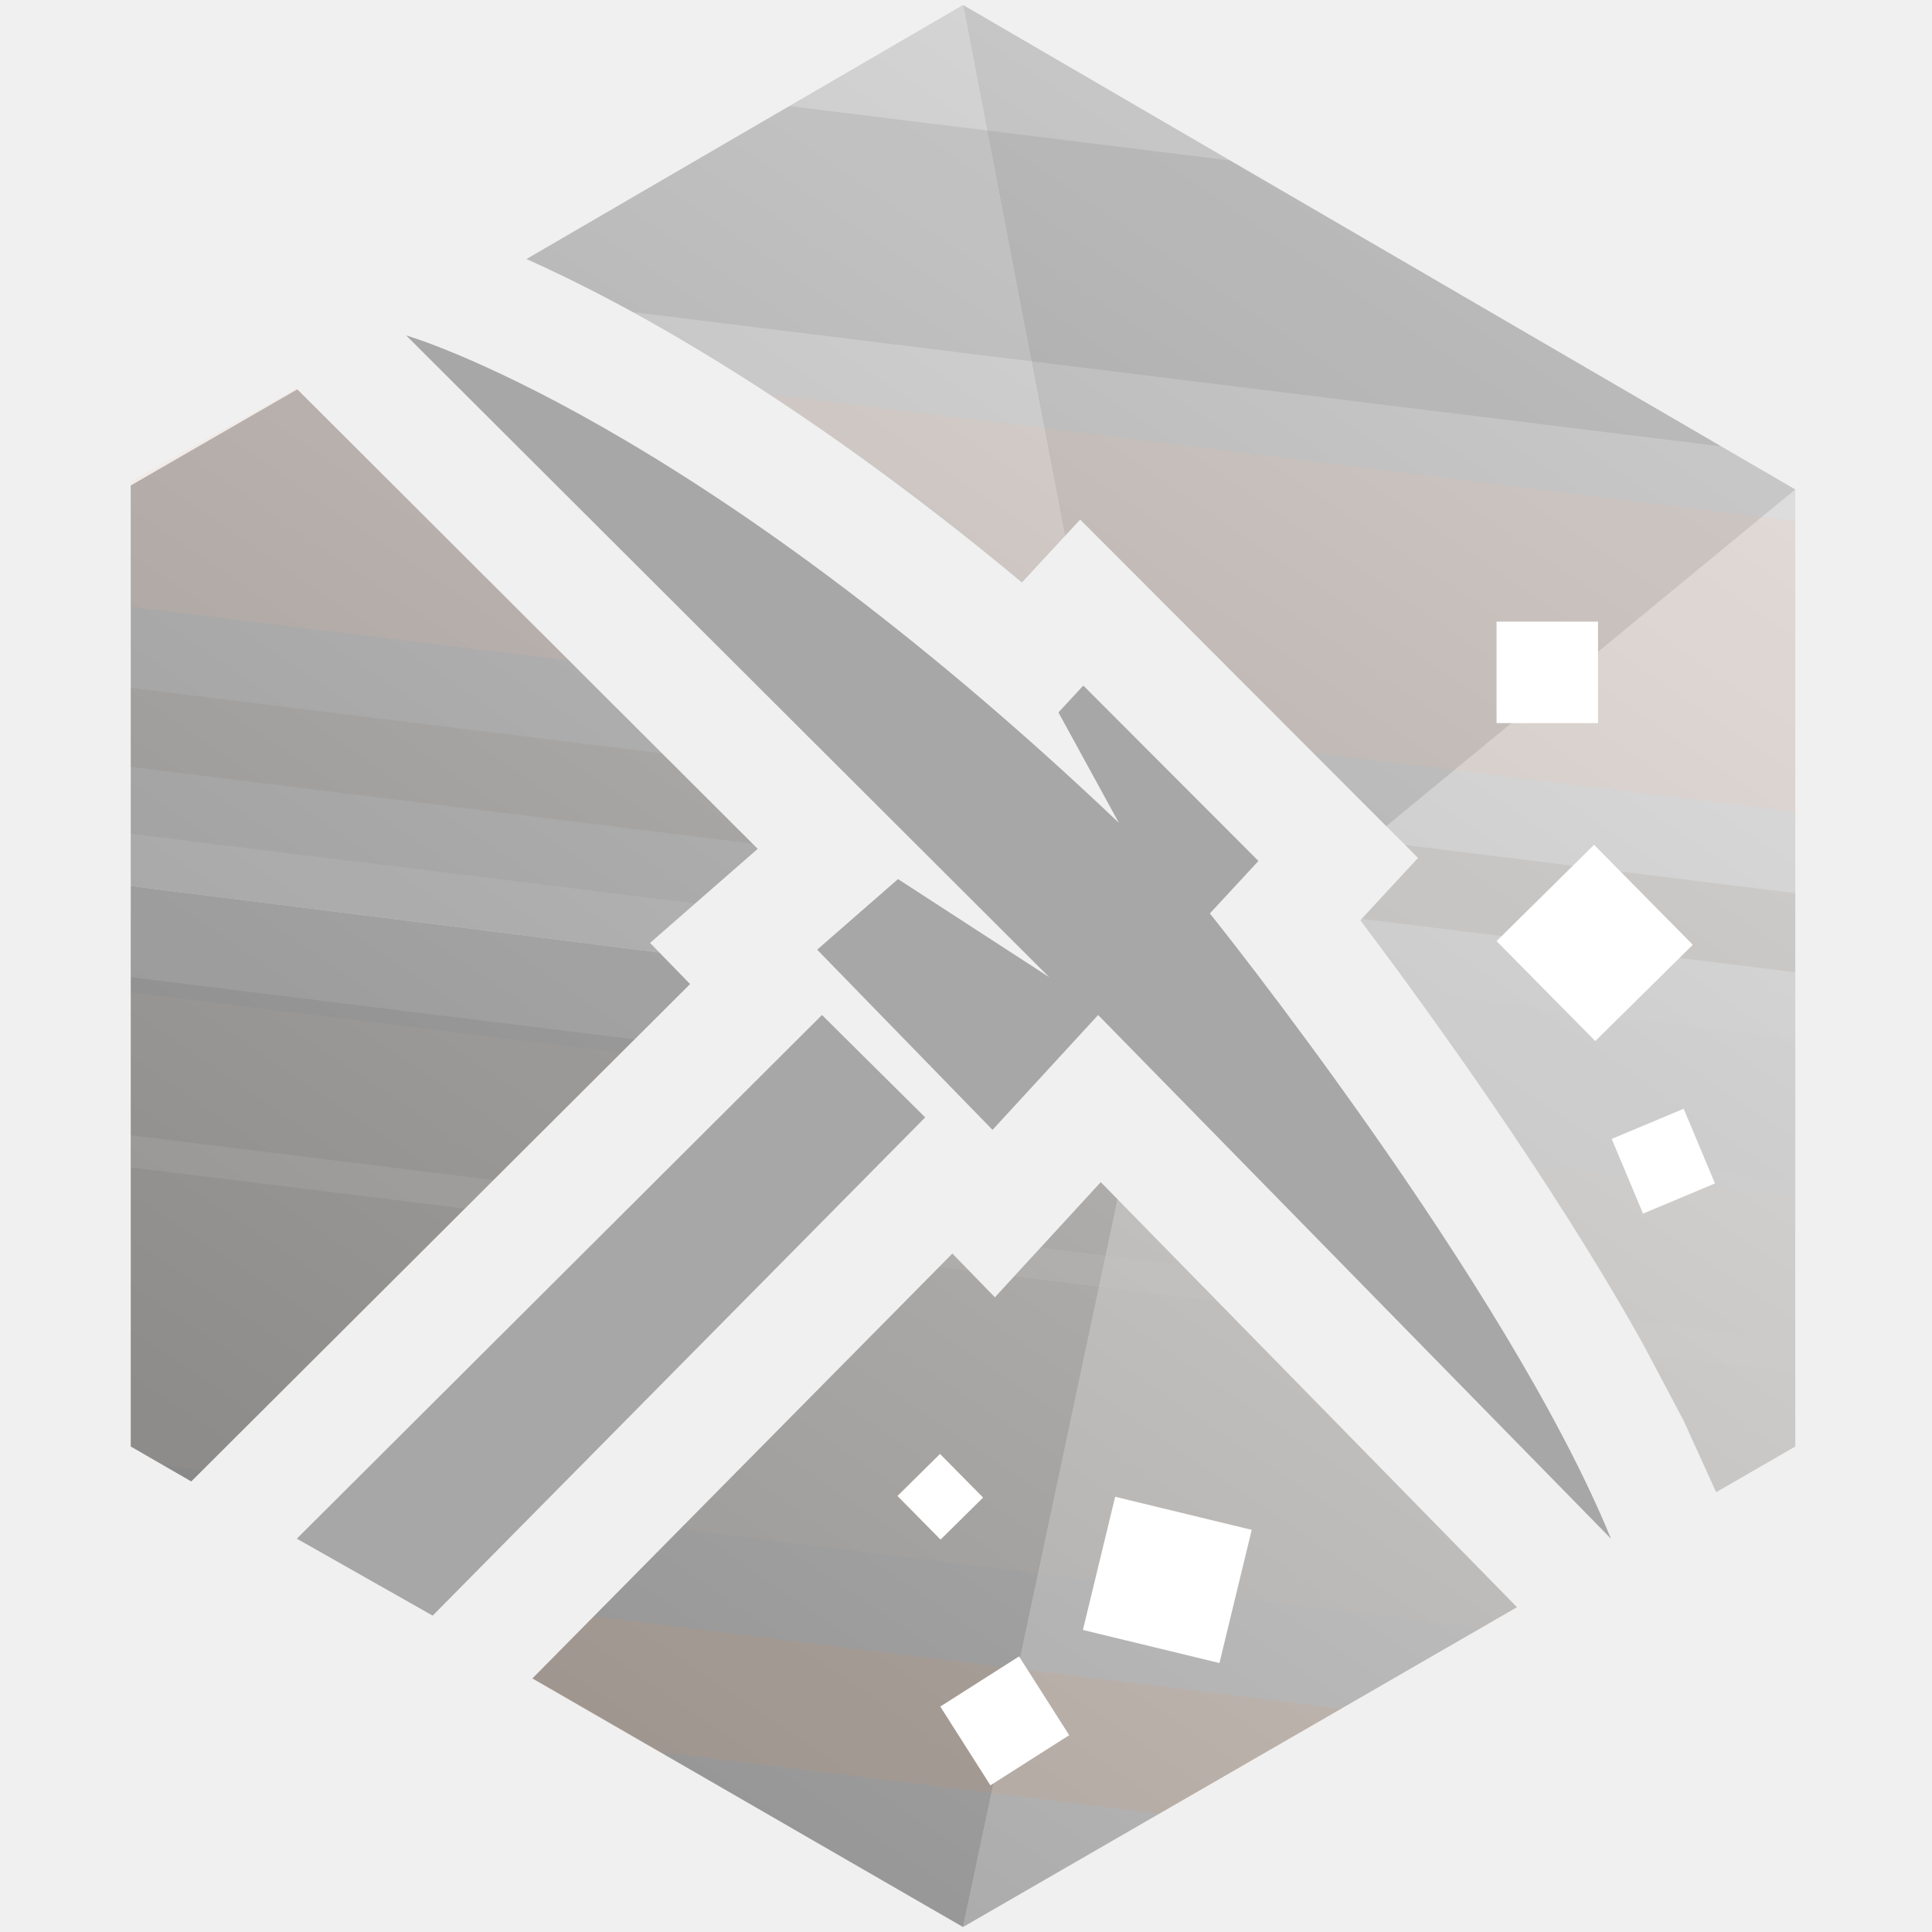
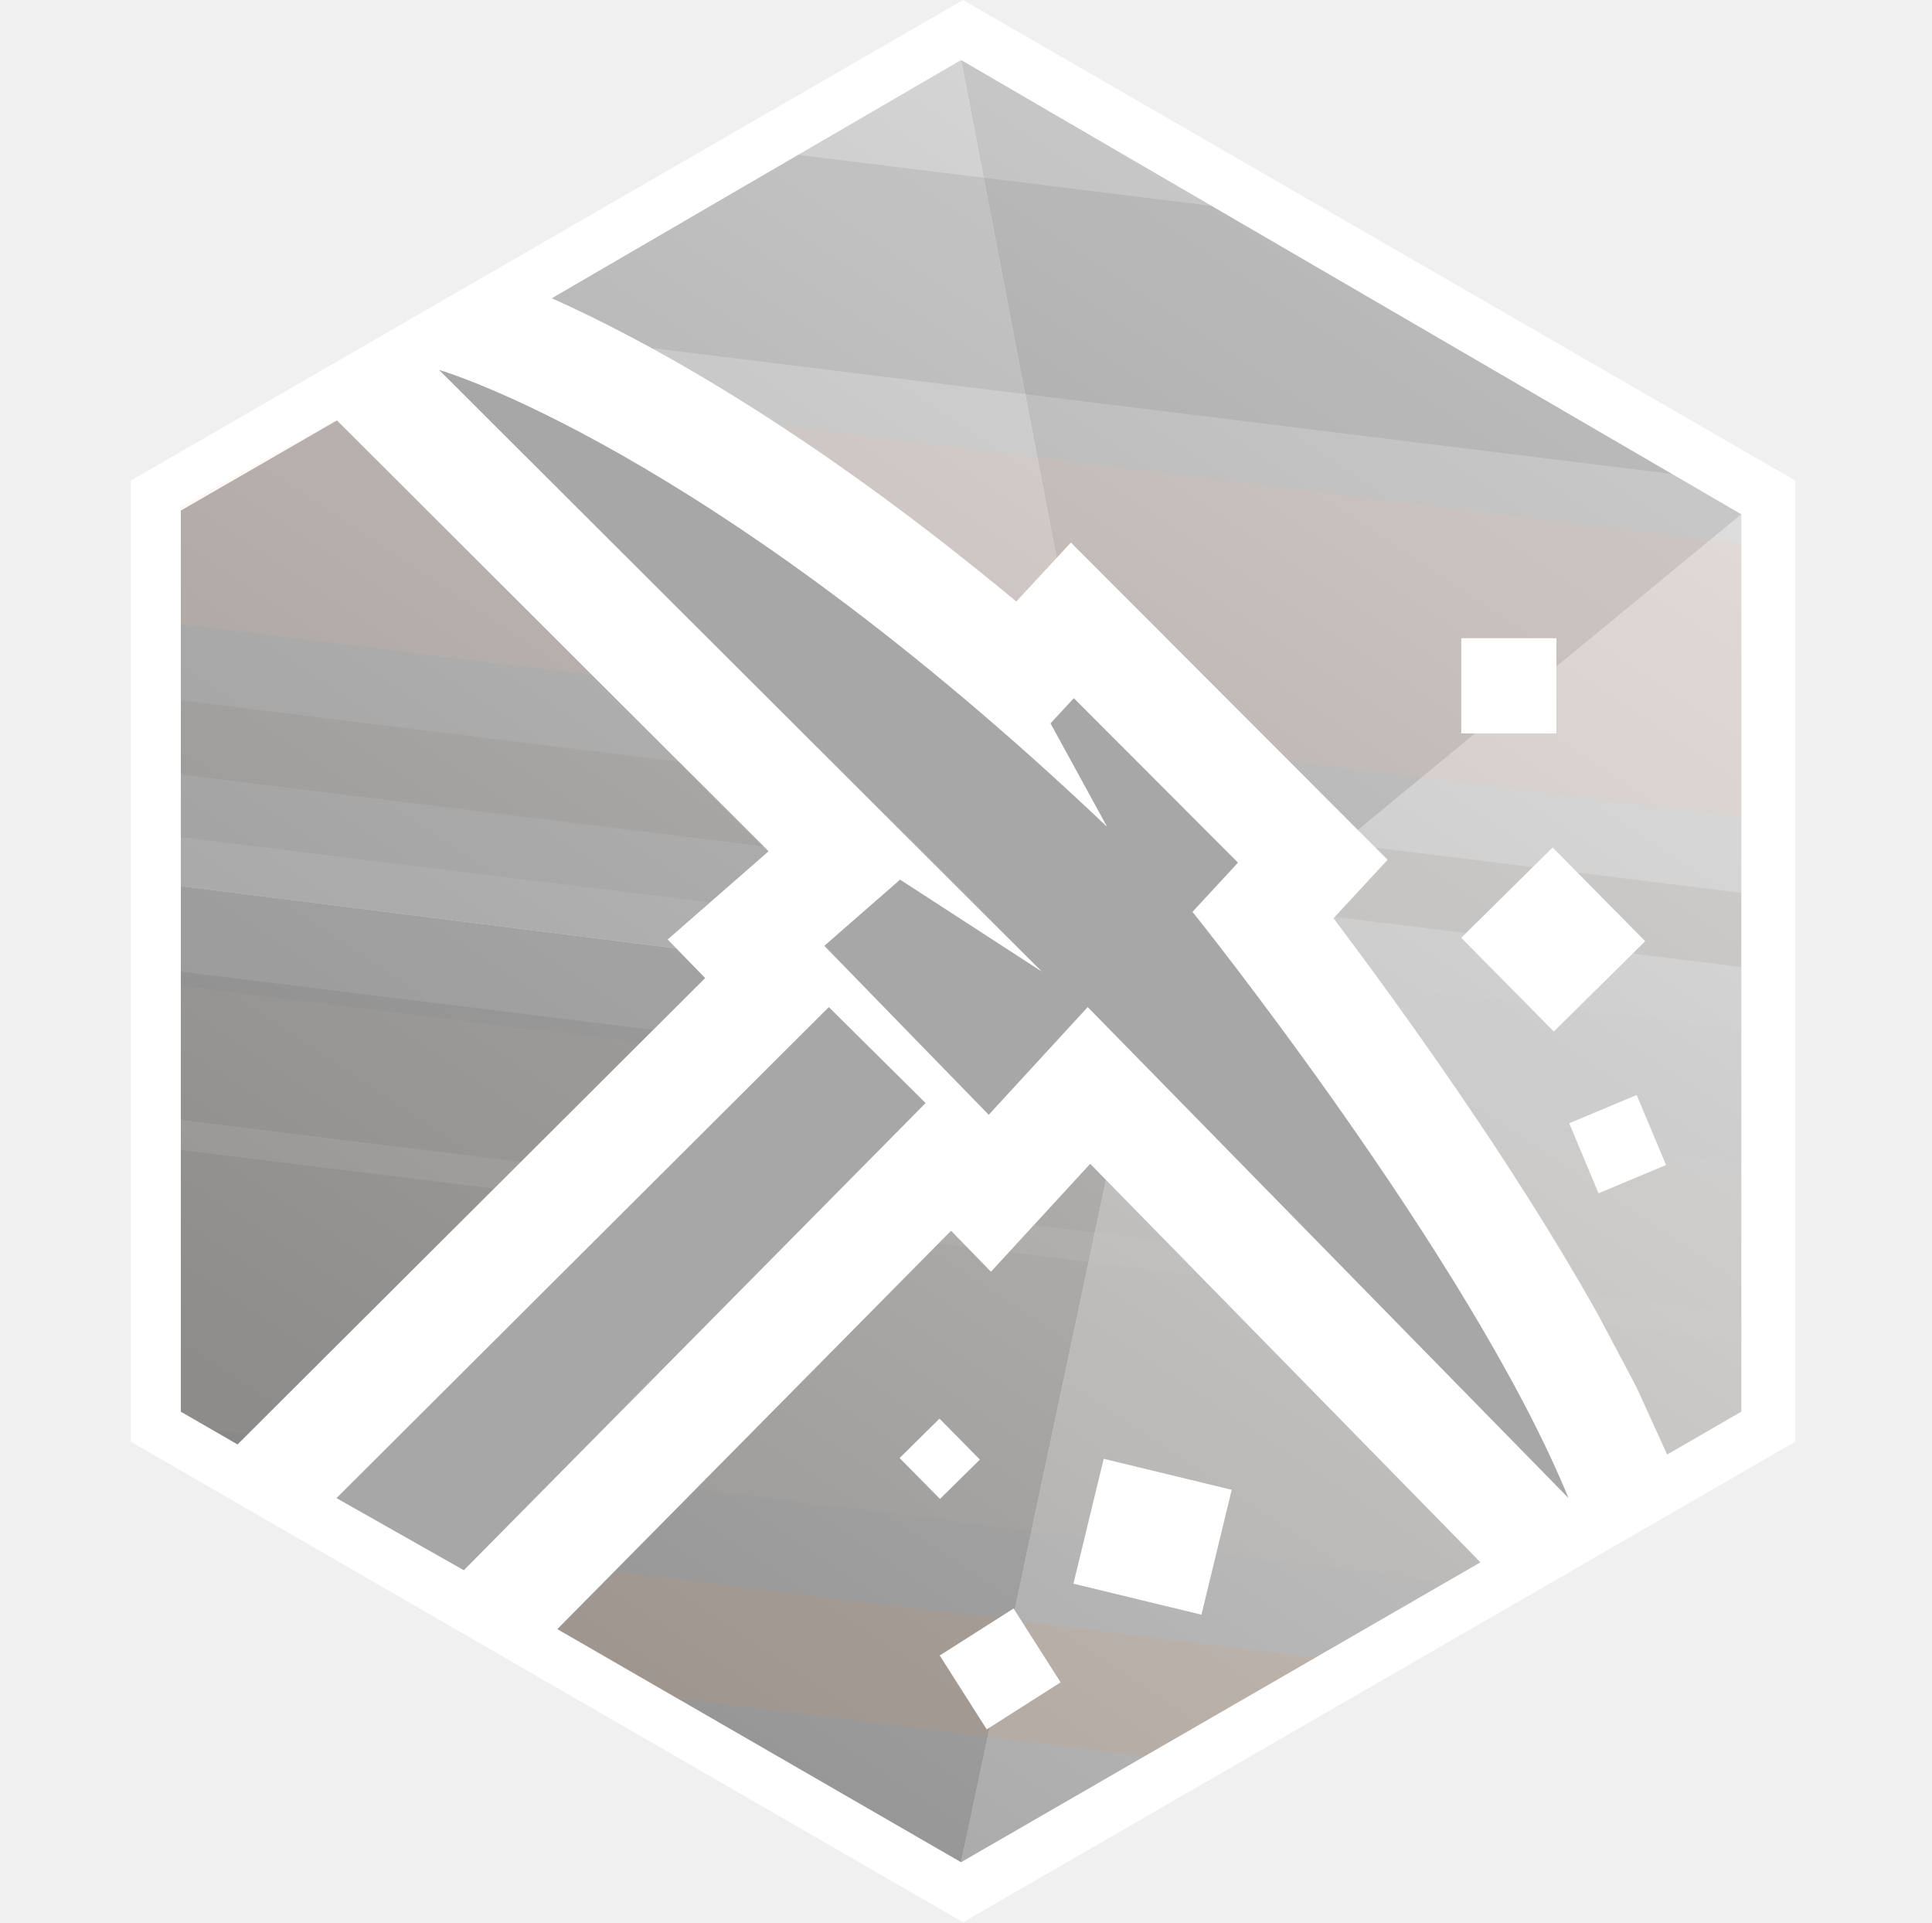
- <svg xmlns="http://www.w3.org/2000/svg" width="192" height="192" viewBox="0 0 193 192" version="1.1" xml:space="preserve" style="fill-rule:evenodd;clip-rule:evenodd;stroke-linejoin:round;stroke-miterlimit:2;">
+ <svg xmlns="http://www.w3.org/2000/svg" width="100%" height="100%" viewBox="0 0 193 192" version="1.1" xml:space="preserve" style="fill-rule:evenodd;clip-rule:evenodd;stroke-linejoin:round;stroke-miterlimit:2;">
  <rect id="silver" x="0.204" y="0" width="192" height="192" style="fill:#fff;fill-opacity:0;" />
-   <path d="M96.204,0L179.342,48L179.342,144L96.204,192L13.066,144L13.066,48L96.204,0Z" style="fill:none;" />
+   <path d="M96.204,0L179.342,48L179.342,144L96.204,192L13.066,144L13.066,48L96.204,0Z" style="fill:#fff;" />
+   <path d="M96.008,6L173.95,51L173.95,141L96.008,186L18.066,141L18.066,51L96.008,6Z" style="fill:none;" />
  <clipPath id="_clip1">
-     <path d="M96.204,0L179.342,48L179.342,144L96.204,192L13.066,144L13.066,48L96.204,0Z" />
+     <path d="M96.008,6L173.95,51L173.95,141L96.008,186L18.066,141L18.066,51L96.008,6Z" />
  </clipPath>
  <g clip-path="url(#_clip1)">
-     <path d="M29.651,153.209L82.112,100.896L92.424,111.122L43.223,160.895L29.651,153.209ZM40.573,33.007C40.573,33.007 69.149,41.198 111.77,81.697L105.735,70.669L108.219,67.984L125.713,85.507L120.863,90.749C120.863,90.749 150.477,127.636 160.93,153.209L109.699,100.896L99.15,112.37L81.632,94.37L89.707,87.317L104.812,97.117L40.573,33.007Z" style="fill:#a7a7a7;" />
+     <path d="M33.614,149.634L82.797,100.59L92.464,110.176L46.338,156.839L33.614,149.634ZM43.854,36.944C43.854,36.944 70.644,44.623 110.601,82.591L104.943,72.252L107.272,69.735L123.672,86.162L119.125,91.077C119.125,91.077 146.889,125.658 156.689,149.634L108.66,100.59L98.77,111.347L82.347,94.472L89.917,87.86L104.078,97.047L43.854,36.944Z" style="fill:#a7a7a7;" />
    <g>
-       <path d="M111.648,119.318L109.963,117.597L99.388,129.1L95.137,124.732L53.158,167.199L96.204,192L111.648,119.318Z" style="fill:#bebebe;" />
-       <path d="M111.648,119.318L151.565,160.079L96.204,192L111.648,119.318Z" style="fill:#dbdbdb;" />
-       <path d="M171.459,148.608L168.169,141.377L164.144,133.776L163.934,133.401C155.042,117.549 143.036,100.915 135.894,91.433L141.657,85.203L138.486,82.028L179.342,48.4L179.342,144.062L171.459,148.608Z" style="fill:#e4e4e4;" />
-       <path d="M65.856,94.645L68.93,97.804L19.108,147.486L13.066,144.062L13.066,88.007L65.856,94.645Z" style="fill:#aaa;" />
-       <path d="M179.342,48.4L138.486,82.028L107.904,51.396L106.381,53.042L96.204,0L179.342,48.4Z" style="fill:#c4c4c4;" />
-       <path d="M29.605,38.305L75.689,84.296L64.93,93.694L65.856,94.645L13.066,88.007L13.066,47.593L29.605,38.305Z" style="fill:#bebebe;" />
-       <path d="M106.381,53.042L96.204,0L52.598,25.376C62.38,29.743 79.734,39.093 102.087,57.682L106.381,53.042Z" style="fill:#d8d8d8;" />
+       <path d="M110.486,117.861L108.907,116.248L98.993,127.031L95.007,122.936L55.652,162.749L96.008,186L110.486,117.861Z" style="fill:#bebebe;" />
+       <path d="M110.486,117.861L147.909,156.074L96.008,186L110.486,117.861Z" style="fill:#dbdbdb;" />
+       <path d="M166.559,145.32L163.475,138.541L159.701,131.415L159.505,131.064C151.169,116.203 139.913,100.608 133.217,91.718L138.62,85.878L135.648,82.901L173.95,51.375L173.95,141.058L166.559,145.32Z" style="fill:#e4e4e4;" />
+       <path d="M67.557,94.73L70.438,97.691L23.73,144.268L18.066,141.058L18.066,88.506L67.557,94.73Z" style="fill:#aaa;" />
+       <path d="M173.95,51.375L135.648,82.901L106.977,54.183L105.549,55.727L96.008,6L173.95,51.375Z" style="fill:#c4c4c4;" />
+       <path d="M33.571,41.911L76.775,85.027L66.689,93.838L67.557,94.73L18.066,88.506L18.066,50.619L33.571,41.911Z" style="fill:#bebebe;" />
+       <path d="M105.549,55.727L96.008,6L55.127,29.79C64.297,33.884 80.567,42.649 101.523,60.077L105.549,55.727Z" style="fill:#d8d8d8;" />
    </g>
-     <path d="M53.158,167.199L95.137,124.732L99.388,129.1L109.963,117.597L151.565,160.079L96.204,192L53.158,167.199ZM107.904,51.396L102.087,57.682C79.734,39.093 62.38,29.743 52.598,25.376L96.204,0L179.342,48.4L179.342,144.062L171.459,148.608L168.169,141.377L164.144,133.776L163.934,133.401C155.042,117.549 143.036,100.915 135.894,91.433L141.657,85.203L107.904,51.396ZM13.066,47.593L29.605,38.305L75.689,84.296L64.93,93.694L68.93,97.804L19.108,147.486L13.066,144.062L13.066,47.593Z" style="fill:url(#_Linear2);" />
+     <path d="M55.652,162.749L95.007,122.936L98.993,127.031L108.907,116.248L147.909,156.074L96.008,186L55.652,162.749ZM106.977,54.183L101.523,60.077C80.567,42.649 64.297,33.884 55.127,29.79L96.008,6L173.95,51.375L173.95,141.058L166.559,145.32L163.475,138.541L159.701,131.415L159.505,131.064C151.169,116.203 139.913,100.608 133.217,91.718L138.62,85.878L106.977,54.183ZM18.066,50.619L33.571,41.911L76.775,85.027L66.689,93.838L70.438,97.691L23.73,144.268L18.066,141.058L18.066,50.619Z" style="fill:url(#_Linear2);" />
  </g>
  <g opacity="0.5">
    <g opacity="0.4">
-       <path d="M53.158,167.199L95.137,124.732L99.388,129.1L109.963,117.597L151.565,160.079L96.204,192L53.158,167.199ZM107.904,51.396L102.087,57.682C79.734,39.093 62.38,29.743 52.598,25.376L96.204,0L179.342,48.4L179.342,144.062L171.459,148.608L168.169,141.377L164.144,133.776L163.934,133.401C155.042,117.549 143.036,100.915 135.894,91.433L141.657,85.203L107.904,51.396ZM13.066,47.593L29.605,38.305L75.689,84.296L64.93,93.694L68.93,97.804L19.108,147.486L13.066,144.062L13.066,47.593Z" style="fill:none;" />
+       <path d="M55.652,162.749L95.007,122.936L98.993,127.031L108.907,116.248L147.909,156.074L96.008,186L55.652,162.749ZM106.977,54.183L101.523,60.077C80.567,42.649 64.297,33.884 55.127,29.79L96.008,6L173.95,51.375L173.95,141.058L166.559,145.32L163.475,138.541L159.701,131.415L159.505,131.064C151.169,116.203 139.913,100.608 133.217,91.718L138.62,85.878L106.977,54.183ZM18.066,50.619L33.571,41.911L76.775,85.027L66.689,93.838L70.438,97.691L23.73,144.268L18.066,141.058L18.066,50.619Z" style="fill:none;" />
      <clipPath id="_clip3">
-         <path d="M53.158,167.199L95.137,124.732L99.388,129.1L109.963,117.597L151.565,160.079L96.204,192L53.158,167.199ZM107.904,51.396L102.087,57.682C79.734,39.093 62.38,29.743 52.598,25.376L96.204,0L179.342,48.4L179.342,144.062L171.459,148.608L168.169,141.377L164.144,133.776L163.934,133.401C155.042,117.549 143.036,100.915 135.894,91.433L141.657,85.203L107.904,51.396ZM13.066,47.593L29.605,38.305L75.689,84.296L64.93,93.694L68.93,97.804L19.108,147.486L13.066,144.062L13.066,47.593Z" />
+         <path d="M55.652,162.749L95.007,122.936L98.993,127.031L108.907,116.248L147.909,156.074L96.008,186L55.652,162.749ZM106.977,54.183L101.523,60.077C80.567,42.649 64.297,33.884 55.127,29.79L96.008,6L173.95,51.375L173.95,141.058L166.559,145.32L163.475,138.541L159.701,131.415L159.505,131.064C151.169,116.203 139.913,100.608 133.217,91.718L138.62,85.878L106.977,54.183ZM18.066,50.619L33.571,41.911L76.775,85.027L66.689,93.838L70.438,97.691L23.73,144.268L18.066,141.058L18.066,50.619Z" />
      </clipPath>
      <g clip-path="url(#_clip3)">
        <g>
-           <path d="M207.497,55.01L-24.576,26.382L-28.11,55.031L203.962,83.66L207.497,55.01Z" style="fill:#ffb78c;fill-opacity:0.46;" />
-           <path d="M208.52,92.32L-23.553,63.692L-24.514,71.482L207.559,100.111L208.52,92.32Z" style="fill:#77634b;fill-opacity:0.46;" />
-           <path d="M207.948,136.951L-24.124,108.323L-24.514,111.482L207.559,140.111L207.948,136.951Z" style="fill:#cdcdcd;fill-opacity:0.86;" />
-           <path d="M209.299,107L-22.773,78.372L-24.514,92.482L207.559,121.111L209.299,107Z" style="fill:#cdcdcd;fill-opacity:0.86;" />
-           <path d="M218.997,27.386L-13.075,-1.243L-15.811,20.933L216.262,49.561L218.997,27.386Z" style="fill:#343434;fill-opacity:0.46;" />
-           <path d="M197.485,121.391L-34.588,92.763L-40.279,138.901L191.793,167.529L197.485,121.391Z" style="fill:#ffd0a5;fill-opacity:0.21;" />
-           <path d="M200.37,178.383L-31.702,149.755L-33.25,162.301L198.822,190.93L200.37,178.383Z" style="fill:#f8874a;fill-opacity:0.46;" />
+           <path d="M200.345,57.572L-17.223,30.733L-20.537,57.592L197.031,84.431L200.345,57.572Z" style="fill:#ffb78c;fill-opacity:0.46;" />
+           <path d="M201.304,92.55L-16.264,65.711L-17.165,73.015L200.403,99.854L201.304,92.55Z" style="fill:#77634b;fill-opacity:0.46;" />
+           <path d="M200.768,134.392L-16.8,107.553L-17.165,110.515L200.403,137.354L200.768,134.392Z" style="fill:#cdcdcd;fill-opacity:0.86;" />
+           <path d="M202.035,106.312L-15.533,79.473L-17.165,92.702L200.403,119.541L202.035,106.312Z" style="fill:#cdcdcd;fill-opacity:0.86;" />
+           <path d="M211.126,31.674L-6.442,4.835L-9.006,25.625L208.562,52.464L211.126,31.674Z" style="fill:#343434;fill-opacity:0.46;" />
+           <path d="M190.959,119.804L-26.609,92.965L-31.945,136.22L185.623,163.059L190.959,119.804Z" style="fill:#ffd0a5;fill-opacity:0.21;" />
+           <path d="M193.664,173.234L-23.904,146.395L-25.355,158.157L192.213,184.996L193.664,173.234Z" style="fill:#f8874a;fill-opacity:0.46;" />
        </g>
      </g>
    </g>
  </g>
  <g id="pedres">
-     <rect x="149.501" y="61.597" width="10.139" height="10.139" style="fill:#fff;" />
-     <path d="M169.103,93.878L159.241,83.893L149.501,93.513L159.364,103.498L169.103,93.878Z" style="fill:#fff;" />
-     <path d="M125.042,152.327L111.402,149.022L108.178,162.326L121.818,165.631L125.042,152.327Z" style="fill:#fff;" />
-     <path d="M98.208,149.101L93.904,144.744L89.653,148.942L93.957,153.3L98.208,149.101Z" style="fill:#fff;" />
-     <path d="M171.321,117.721L168.194,110.261L161.005,113.275L164.132,120.735L171.321,117.721Z" style="fill:#fff;" />
-     <path d="M101.8,164.97L93.931,169.979L98.939,177.848L106.809,172.839L101.8,164.97Z" style="fill:#fff;" />
+     <rect x="145.974" y="63.747" width="9.505" height="9.505" style="fill:#fff;" />
+     <path d="M164.351,94.01L155.105,84.65L145.974,93.668L155.22,103.029L164.351,94.01Z" style="fill:#fff;" />
+     <path d="M123.043,148.806L110.256,145.708L107.234,158.181L120.021,161.279L123.043,148.806Z" style="fill:#fff;" />
+     <path d="M97.887,145.783L93.851,141.697L89.866,145.633L93.902,149.719L97.887,145.783Z" style="fill:#fff;" />
+     <path d="M166.43,116.363L163.498,109.37L156.759,112.195L159.691,119.189L166.43,116.363Z" style="fill:#fff;" />
+     <path d="M101.254,160.659L93.876,165.355L98.572,172.733L105.95,168.037L101.254,160.659Z" style="fill:#fff;" />
  </g>
  <defs>
-     <linearGradient id="_Linear2" x1="0" y1="0" x2="1" y2="0" gradientUnits="userSpaceOnUse" gradientTransform="matrix(-91.8265,137.925,-137.925,-91.8265,136.204,22.9696)">
+     <linearGradient id="_Linear2" x1="0" y1="0" x2="1" y2="0" gradientUnits="userSpaceOnUse" gradientTransform="matrix(-86.0873,129.305,-129.305,-86.0873,133.507,27.534)">
      <stop offset="0" style="stop-color:#cfcfcf;stop-opacity:0.3" />
      <stop offset="1" style="stop-color:#3b3b3b;stop-opacity:0.3" />
    </linearGradient>
  </defs>
</svg>
